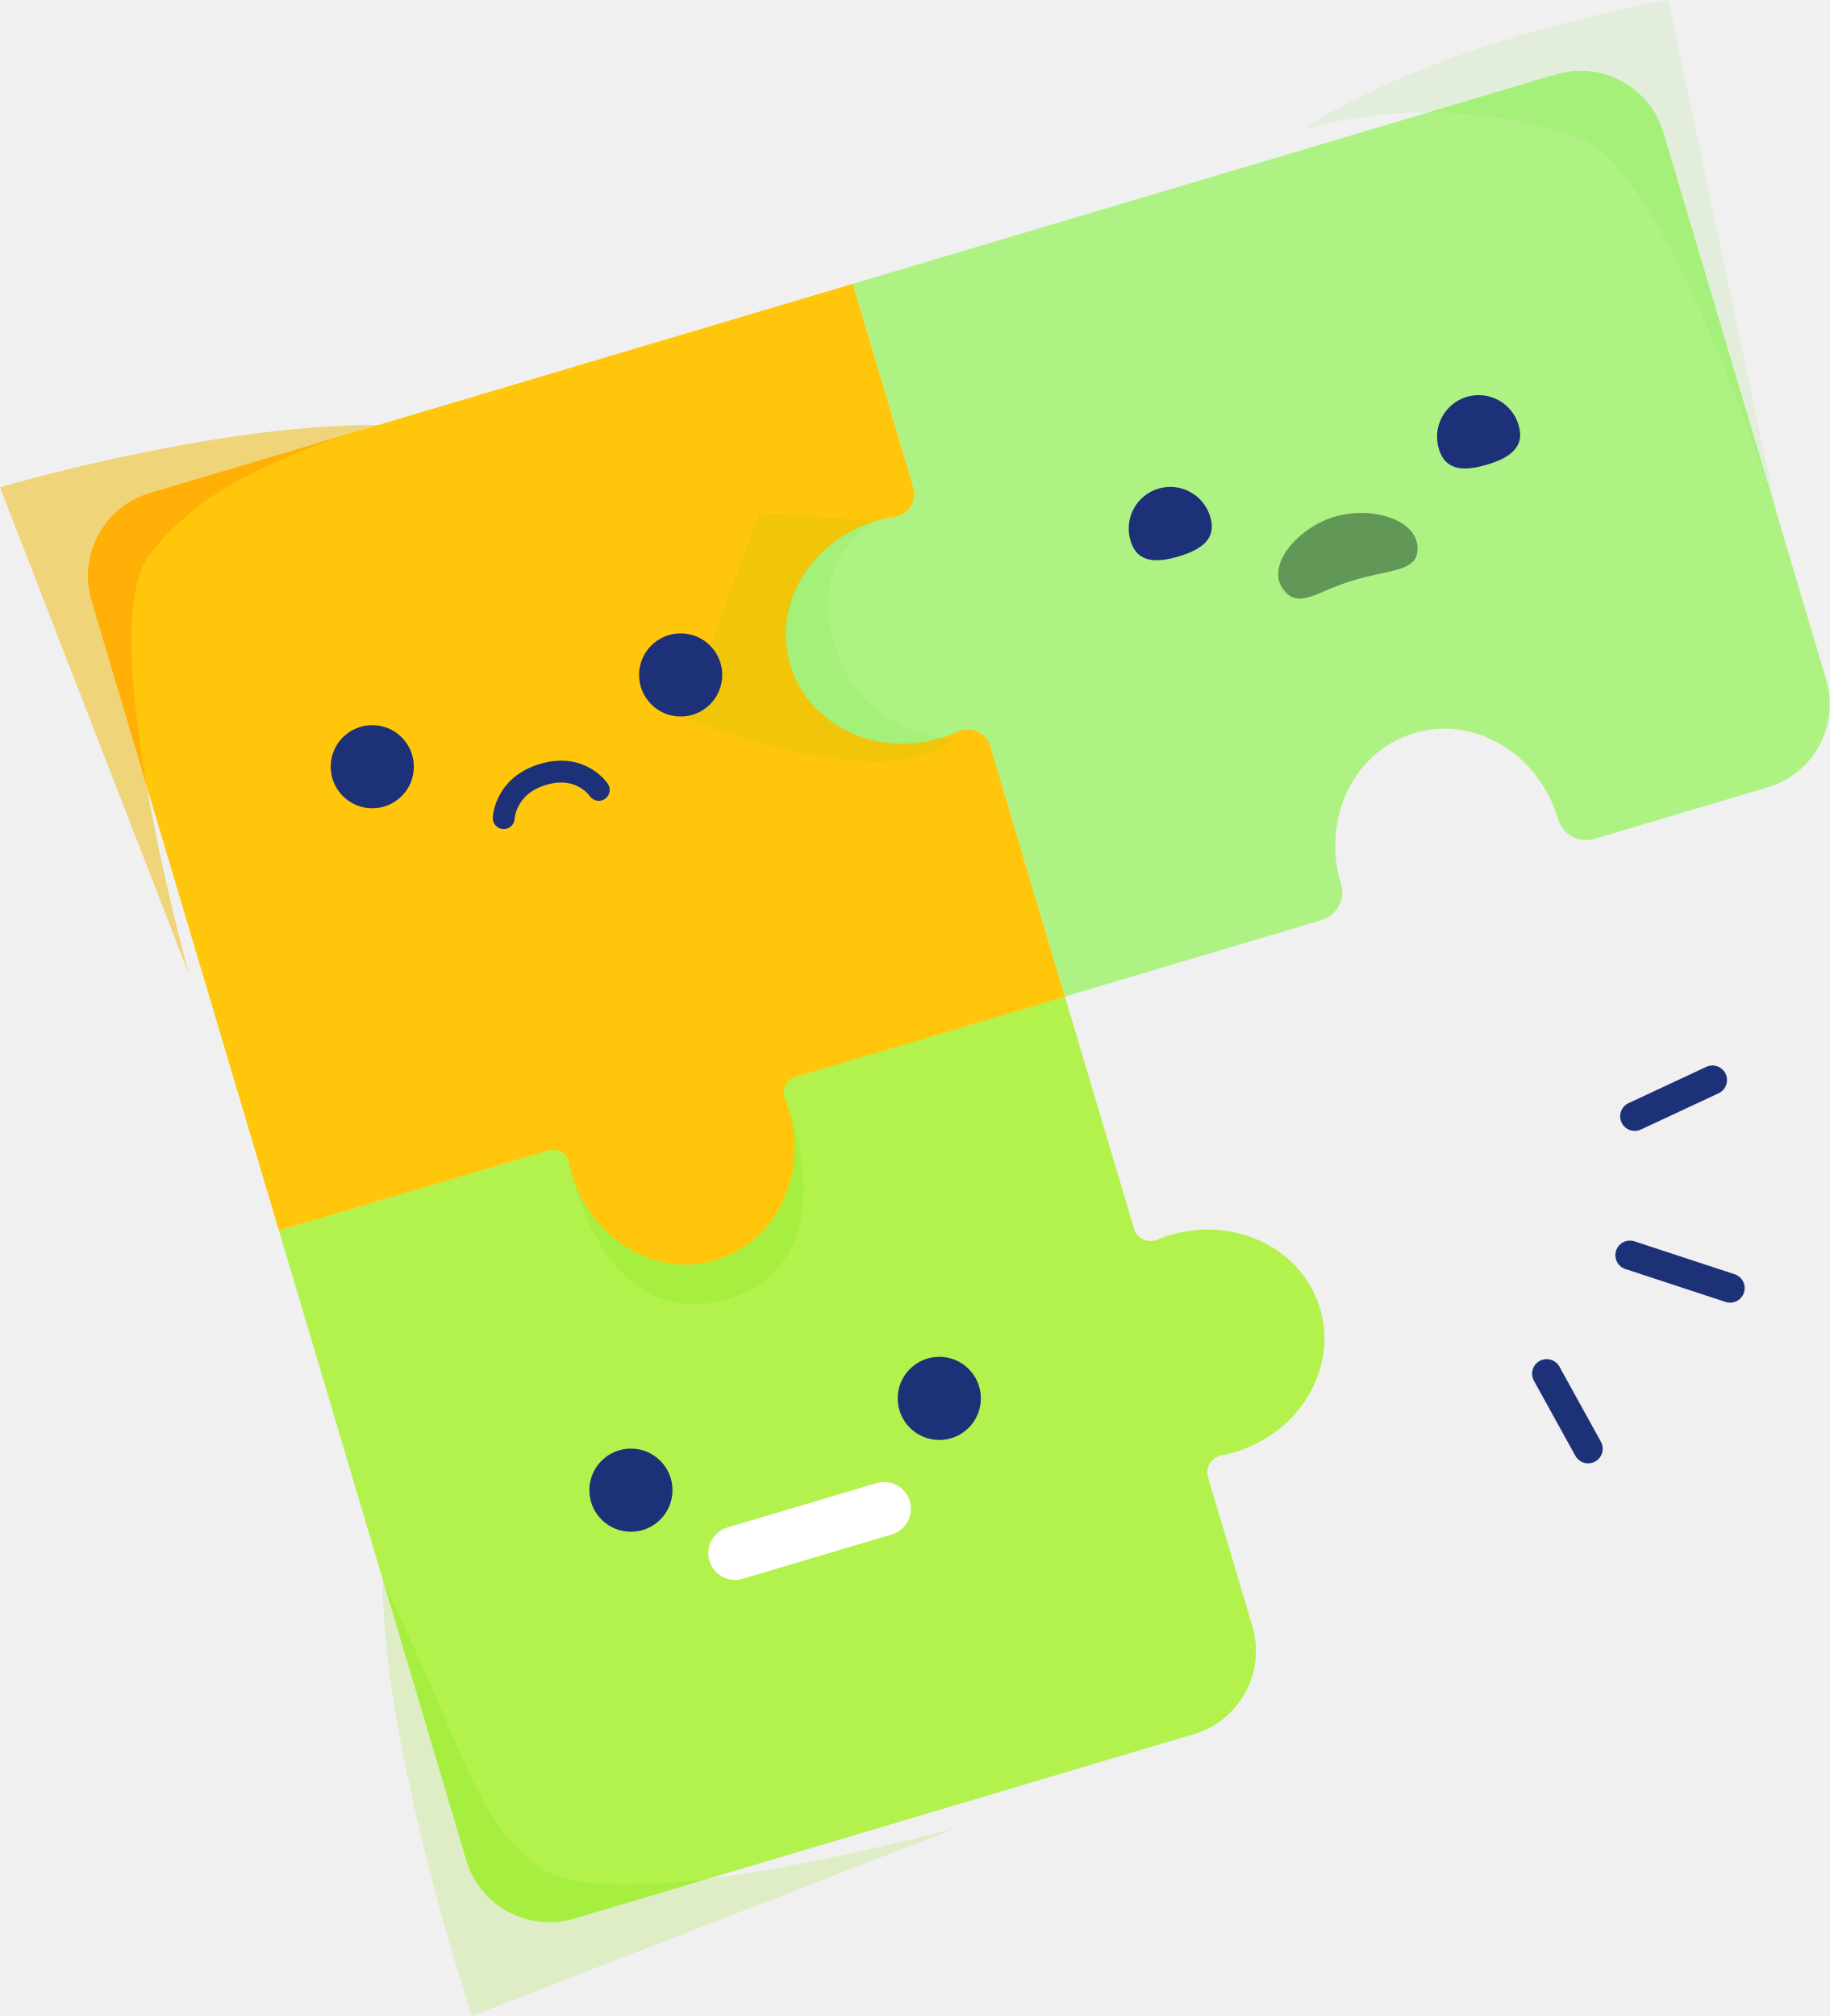
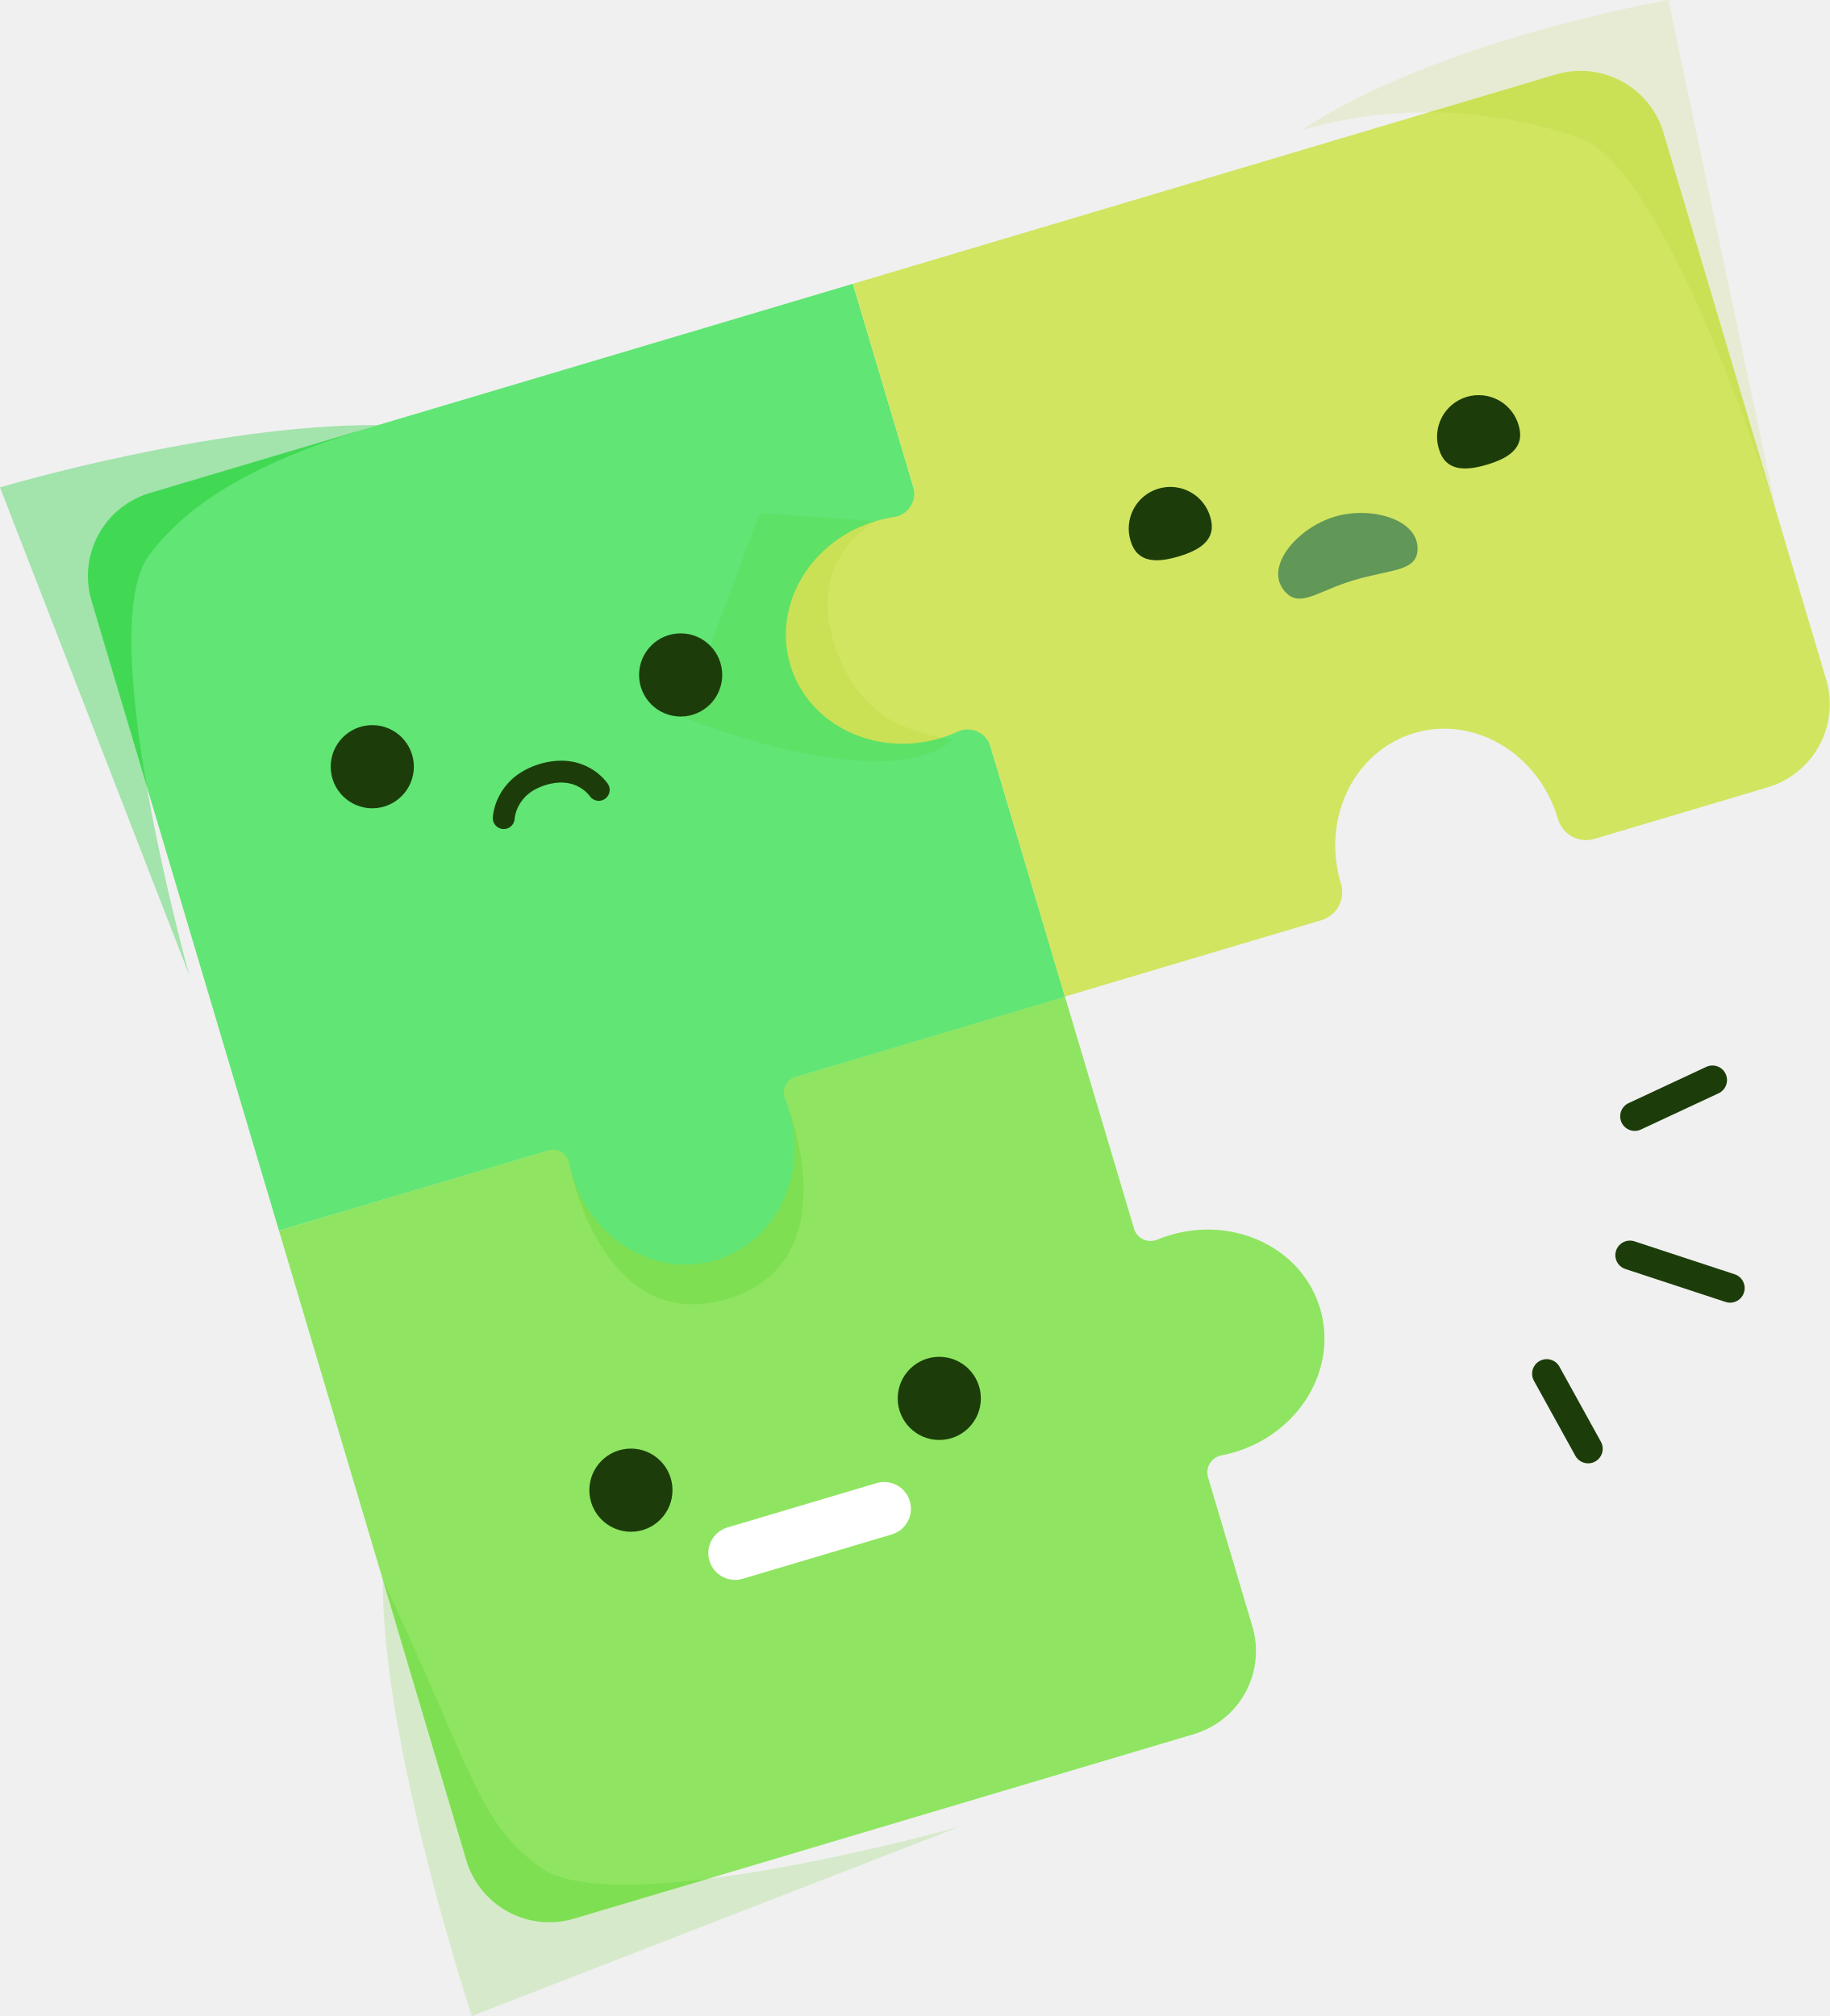
<svg xmlns="http://www.w3.org/2000/svg" width="363" height="400" viewBox="0 0 363 400" fill="none">
  <g clip-path="url(#clip0_108_2)">
-     <path d="M232.104 245.067C231.227 245.332 230.375 245.631 229.546 245.973C229.101 246.153 228.623 246.238 228.143 246.222C227.663 246.206 227.192 246.09 226.759 245.881C226.327 245.671 225.944 245.373 225.634 245.007C225.324 244.64 225.094 244.212 224.96 243.751L211.269 197.735L55.337 244.156L92.512 369.12C93.812 373.487 96.794 377.159 100.802 379.328C104.809 381.497 109.514 381.985 113.882 380.685L236.887 344.062C241.254 342.759 244.925 339.776 247.093 335.767C249.262 331.758 249.749 327.053 248.449 322.685L239.662 293.14C239.523 292.68 239.482 292.197 239.541 291.72C239.6 291.243 239.759 290.785 240.006 290.373C240.253 289.961 240.584 289.606 240.977 289.329C241.369 289.053 241.816 288.862 242.287 288.769C243.176 288.603 244.055 288.391 244.922 288.133C257.832 284.278 265.422 271.533 261.889 259.633C258.356 247.733 245.014 241.226 232.104 245.067Z" fill="#B3F24D" />
+     <path d="M232.104 245.067C231.227 245.332 230.375 245.631 229.546 245.973C229.101 246.153 228.623 246.238 228.143 246.222C227.663 246.206 227.192 246.09 226.759 245.881C226.327 245.671 225.944 245.373 225.634 245.007C225.324 244.64 225.094 244.212 224.96 243.751L211.269 197.735L55.337 244.156L92.512 369.12C93.812 373.487 96.794 377.159 100.802 379.328C104.809 381.497 109.514 381.985 113.882 380.685L236.887 344.062C241.254 342.759 244.925 339.776 247.093 335.767C249.262 331.758 249.749 327.053 248.449 322.685L239.662 293.14C239.523 292.68 239.482 292.197 239.541 291.72C239.6 291.243 239.759 290.785 240.006 290.373C240.253 289.961 240.584 289.606 240.977 289.329C241.369 289.053 241.816 288.862 242.287 288.769C243.176 288.603 244.055 288.391 244.922 288.133C257.832 284.278 265.422 271.533 261.889 259.633C258.356 247.733 245.014 241.226 232.104 245.067Z" fill="#8FE561" />
    <g style="mix-blend-mode:multiply" opacity="0.25">
-       <path d="M190.399 362.432C190.399 362.432 122.176 381.587 107.151 370.465C94.491 361.116 93.908 351.478 75.938 313.452C75.738 346.221 93.614 400 93.614 400L190.399 362.432Z" fill="#B3F24D" />
+       <path d="M190.399 362.432C190.399 362.432 122.176 381.587 107.151 370.465C94.491 361.116 93.908 351.478 75.938 313.452C75.738 346.221 93.614 400 93.614 400L190.399 362.432Z" fill="#8FE561" />
    </g>
    <g style="mix-blend-mode:multiply" opacity="0.25">
-       <path d="M113.457 233.038C113.457 233.038 120.115 264.92 144.244 257.738C168.373 250.556 156.5 220.215 156.5 220.215L113.457 233.038Z" fill="#B3F24D" />
+       <path d="M113.457 233.038C113.457 233.038 120.115 264.92 144.244 257.738C168.373 250.556 156.5 220.215 156.5 220.215L113.457 233.038Z" fill="#8FE561" />
    </g>
-     <path d="M169.194 56.309L29.718 97.819C25.351 99.121 21.68 102.103 19.512 106.111C17.344 110.119 16.856 114.824 18.156 119.191L55.338 244.156L108.849 228.256C109.272 228.129 109.716 228.091 110.154 228.145C110.592 228.2 111.014 228.345 111.392 228.572C111.771 228.798 112.098 229.102 112.353 229.462C112.607 229.823 112.784 230.232 112.871 230.665C113.028 231.465 113.228 232.268 113.471 233.074C117.325 245.984 130.071 253.583 141.956 250.041C153.841 246.499 160.377 233.175 156.533 220.25C156.292 219.45 156.022 218.665 155.714 217.903C155.553 217.494 155.48 217.055 155.498 216.616C155.516 216.176 155.625 215.745 155.818 215.35C156.012 214.955 156.285 214.605 156.621 214.321C156.958 214.038 157.349 213.827 157.771 213.703L211.278 197.769L169.194 56.309Z" fill="#FFC60B" />
+     <path d="M169.194 56.309L29.718 97.819C25.351 99.121 21.68 102.103 19.512 106.111C17.344 110.119 16.856 114.824 18.156 119.191L55.338 244.156L108.849 228.256C109.272 228.129 109.716 228.091 110.154 228.145C110.592 228.2 111.014 228.345 111.392 228.572C111.771 228.798 112.098 229.102 112.353 229.462C112.607 229.823 112.784 230.232 112.871 230.665C113.028 231.465 113.228 232.268 113.471 233.074C117.325 245.984 130.071 253.583 141.956 250.041C153.841 246.499 160.377 233.175 156.533 220.25C156.292 219.45 156.022 218.665 155.714 217.903C155.553 217.494 155.48 217.055 155.498 216.616C155.516 216.176 155.625 215.745 155.818 215.35C156.012 214.955 156.285 214.605 156.621 214.321C156.958 214.038 157.349 213.827 157.771 213.703L211.278 197.769L169.194 56.309Z" fill="#61E575" />
    <g style="mix-blend-mode:multiply" opacity="0.52">
-       <path d="M37.561 193.518C37.561 193.518 18.431 125.273 29.525 110.243C38.876 97.578 55.423 90.167 74.967 84.343C42.209 84.143 0 96.701 0 96.701L37.561 193.518Z" fill="#FFC60B" />
+       <path d="M37.561 193.518C37.561 193.518 18.431 125.273 29.525 110.243C38.876 97.578 55.423 90.167 74.967 84.343C42.209 84.143 0 96.701 0 96.701L37.561 193.518Z" fill="#61E575" />
    </g>
-     <path d="M169.196 56.309L181.175 96.576C181.369 97.217 181.424 97.893 181.335 98.557C181.246 99.221 181.016 99.858 180.661 100.426C180.305 100.994 179.832 101.48 179.274 101.849C178.715 102.219 178.084 102.465 177.422 102.571C176.173 102.757 174.938 103.031 173.727 103.39C160.821 107.245 153.227 119.99 156.765 131.89C160.303 143.79 173.626 150.312 186.541 146.471C187.753 146.112 188.936 145.664 190.082 145.131C190.693 144.862 191.354 144.726 192.021 144.733C192.689 144.74 193.347 144.888 193.953 145.169C194.558 145.45 195.097 145.856 195.533 146.361C195.969 146.867 196.293 147.459 196.482 148.099L211.247 197.734L262.181 182.564C263.641 182.118 264.866 181.113 265.588 179.768C266.309 178.423 266.47 176.847 266.035 175.384L265.992 175.239C262.138 162.324 268.68 148.985 280.569 145.448C292.458 141.911 305.214 149.506 309.054 162.42L309.097 162.56C309.534 164.027 310.535 165.261 311.881 165.992C313.226 166.722 314.807 166.888 316.275 166.454L350.719 156.199C355.086 154.897 358.757 151.915 360.925 147.907C363.093 143.899 363.581 139.194 362.281 134.827L330.006 26.335C329.363 24.173 328.3 22.158 326.878 20.407C325.456 18.655 323.703 17.201 321.719 16.127C319.735 15.053 317.559 14.381 315.315 14.148C313.071 13.915 310.803 14.126 308.641 14.77L169.196 56.309Z" fill="#AEF284" />
+     <path d="M169.196 56.309L181.175 96.576C181.369 97.217 181.424 97.893 181.335 98.557C181.246 99.221 181.016 99.858 180.661 100.426C180.305 100.994 179.832 101.48 179.274 101.849C178.715 102.219 178.084 102.465 177.422 102.571C176.173 102.757 174.938 103.031 173.727 103.39C160.821 107.245 153.227 119.99 156.765 131.89C160.303 143.79 173.626 150.312 186.541 146.471C187.753 146.112 188.936 145.664 190.082 145.131C190.693 144.862 191.354 144.726 192.021 144.733C192.689 144.74 193.347 144.888 193.953 145.169C194.558 145.45 195.097 145.856 195.533 146.361C195.969 146.867 196.293 147.459 196.482 148.099L211.247 197.734L262.181 182.564C263.641 182.118 264.866 181.113 265.588 179.768C266.309 178.423 266.47 176.847 266.035 175.384L265.992 175.239C262.138 162.324 268.68 148.985 280.569 145.448C292.458 141.911 305.214 149.506 309.054 162.42L309.097 162.56C309.534 164.027 310.535 165.261 311.881 165.992C313.226 166.722 314.807 166.888 316.275 166.454L350.719 156.199C355.086 154.897 358.757 151.915 360.925 147.907C363.093 143.899 363.581 139.194 362.281 134.827L330.006 26.335C329.363 24.173 328.3 22.158 326.878 20.407C325.456 18.655 323.703 17.201 321.719 16.127C319.735 15.053 317.559 14.381 315.315 14.148C313.071 13.915 310.803 14.126 308.641 14.77L169.196 56.309Z" fill="#D1E561" />
    <g style="mix-blend-mode:multiply" opacity="0.19">
-       <path d="M173.726 103.385C173.726 103.385 160.353 110.459 165.226 126.872C170.099 143.285 181.506 145.42 189.007 146.76C175.518 158.509 135.66 142.336 135.66 142.336L150.719 101.814L173.726 103.385Z" fill="#AEF284" />
+       <path d="M173.726 103.385C173.726 103.385 160.353 110.459 165.226 126.872C170.099 143.285 181.506 145.42 189.007 146.76C175.518 158.509 135.66 142.336 135.66 142.336L150.719 101.814L173.726 103.385Z" fill="#D1E561" />
    </g>
    <g style="mix-blend-mode:multiply" opacity="0.19">
-       <path d="M352.434 101.607C352.434 101.607 331.146 34 313.646 27.482C295.801 21.191 276.442 20.6 258.246 25.791C285.575 7.7 330.988 0 330.988 0L352.434 101.607Z" fill="#AEF284" />
+       <path d="M352.434 101.607C352.434 101.607 331.146 34 313.646 27.482C295.801 21.191 276.442 20.6 258.246 25.791C285.575 7.7 330.988 0 330.988 0L352.434 101.607Z" fill="#D1E561" />
    </g>
-     <path d="M73.854 160.374C78.409 160.374 82.101 156.68 82.101 152.124C82.101 147.568 78.409 143.874 73.854 143.874C69.299 143.874 65.607 147.568 65.607 152.124C65.607 156.68 69.299 160.374 73.854 160.374Z" fill="#1C3177" />
-     <path d="M135.029 142.168C139.584 142.168 143.276 138.474 143.276 133.918C143.276 129.362 139.584 125.668 135.029 125.668C130.474 125.668 126.782 129.362 126.782 133.918C126.782 138.474 130.474 142.168 135.029 142.168Z" fill="#1C3177" />
-     <path d="M99.93 162.326C99.93 162.326 100.161 155.902 107.73 153.652C115.299 151.402 118.78 156.722 118.78 156.722" stroke="#1C3177" stroke-width="4.337" stroke-miterlimit="10" stroke-linecap="round" />
-     <path d="M125.163 303.92C129.718 303.92 133.41 300.226 133.41 295.67C133.41 291.114 129.718 287.42 125.163 287.42C120.608 287.42 116.916 291.114 116.916 295.67C116.916 300.226 120.608 303.92 125.163 303.92Z" fill="#1C3177" />
-     <path d="M186.338 285.709C190.893 285.709 194.585 282.015 194.585 277.459C194.585 272.903 190.893 269.209 186.338 269.209C181.783 269.209 178.091 272.903 178.091 277.459C178.091 282.015 181.783 285.709 186.338 285.709Z" fill="#1C3177" />
-     <path d="M240.115 102.634C241.415 107 238.188 109.106 233.815 110.407C229.442 111.708 225.6 111.708 224.299 107.342C223.97 106.298 223.852 105.199 223.951 104.108C224.051 103.018 224.367 101.958 224.88 100.991C225.394 100.024 226.094 99.169 226.941 98.475C227.789 97.782 228.765 97.264 229.815 96.951C230.864 96.639 231.965 96.539 233.054 96.656C234.142 96.773 235.197 97.106 236.155 97.635C237.114 98.164 237.958 98.878 238.638 99.737C239.317 100.595 239.82 101.58 240.115 102.634V102.634Z" fill="#1C3177" />
-     <path d="M301.285 84.423C302.585 88.794 299.358 90.895 294.985 92.196C290.612 93.497 286.77 93.497 285.469 89.131C285.14 88.087 285.021 86.988 285.121 85.897C285.221 84.807 285.537 83.747 286.05 82.78C286.564 81.813 287.264 80.958 288.111 80.264C288.959 79.571 289.935 79.053 290.985 78.74C292.034 78.428 293.135 78.328 294.224 78.445C295.312 78.562 296.366 78.895 297.325 79.424C298.284 79.953 299.128 80.667 299.807 81.526C300.487 82.384 300.989 83.369 301.285 84.423V84.423Z" fill="#1C3177" />
+     <path d="M73.854 160.374C78.409 160.374 82.101 156.68 82.101 152.124C82.101 147.568 78.409 143.874 73.854 143.874C69.299 143.874 65.607 147.568 65.607 152.124C65.607 156.68 69.299 160.374 73.854 160.374Z" fill="#1C3D0A" />
+     <path d="M135.029 142.168C139.584 142.168 143.276 138.474 143.276 133.918C143.276 129.362 139.584 125.668 135.029 125.668C130.474 125.668 126.782 129.362 126.782 133.918C126.782 138.474 130.474 142.168 135.029 142.168Z" fill="#1C3D0A" />
+     <path d="M99.93 162.326C99.93 162.326 100.161 155.902 107.73 153.652C115.299 151.402 118.78 156.722 118.78 156.722" stroke="#1C3D0A" stroke-width="4.337" stroke-miterlimit="10" stroke-linecap="round" />
+     <path d="M125.163 303.92C129.718 303.92 133.41 300.226 133.41 295.67C133.41 291.114 129.718 287.42 125.163 287.42C120.608 287.42 116.916 291.114 116.916 295.67C116.916 300.226 120.608 303.92 125.163 303.92Z" fill="#1C3D0A" />
+     <path d="M186.338 285.709C190.893 285.709 194.585 282.015 194.585 277.459C194.585 272.903 190.893 269.209 186.338 269.209C181.783 269.209 178.091 272.903 178.091 277.459C178.091 282.015 181.783 285.709 186.338 285.709Z" fill="#1C3D0A" />
+     <path d="M240.115 102.634C241.415 107 238.188 109.106 233.815 110.407C229.442 111.708 225.6 111.708 224.299 107.342C223.97 106.298 223.852 105.199 223.951 104.108C224.051 103.018 224.367 101.958 224.88 100.991C225.394 100.024 226.094 99.169 226.941 98.475C227.789 97.782 228.765 97.264 229.815 96.951C230.864 96.639 231.965 96.539 233.054 96.656C234.142 96.773 235.197 97.106 236.155 97.635C237.114 98.164 237.958 98.878 238.638 99.737C239.317 100.595 239.82 101.58 240.115 102.634V102.634Z" fill="#1C3D0A" />
+     <path d="M301.285 84.423C302.585 88.794 299.358 90.895 294.985 92.196C290.612 93.497 286.77 93.497 285.469 89.131C285.14 88.087 285.021 86.988 285.121 85.897C285.221 84.807 285.537 83.747 286.05 82.78C286.564 81.813 287.264 80.958 288.111 80.264C288.959 79.571 289.935 79.053 290.985 78.74C292.034 78.428 293.135 78.328 294.224 78.445C295.312 78.562 296.366 78.895 297.325 79.424C298.284 79.953 299.128 80.667 299.807 81.526C300.487 82.384 300.989 83.369 301.285 84.423V84.423Z" fill="#1C3D0A" />
    <path d="M281.207 109.235C280.907 113.394 275.855 112.95 268.537 115.129C261.219 117.308 257.722 120.912 254.706 117.129C250.853 112.305 257.467 104.691 264.784 102.513C272.101 100.335 281.655 103.106 281.207 109.235Z" fill="#619757" />
    <path d="M173.886 294.269L144.314 303.068C141.503 303.904 139.902 306.861 140.738 309.672L140.74 309.675C141.576 312.486 144.533 314.087 147.343 313.25L176.916 304.451C179.727 303.615 181.328 300.658 180.491 297.848L180.49 297.844C179.654 295.033 176.697 293.432 173.886 294.269Z" fill="white" />
-     <path d="M306.834 272.563L315.057 287.453" stroke="#1C3177" stroke-width="5.783" stroke-miterlimit="10" stroke-linecap="round" />
-     <path d="M324.307 221.493L339.718 214.298" stroke="#1C3177" stroke-width="5.783" stroke-miterlimit="10" stroke-linecap="round" />
-     <path d="M323.348 249.042L343.219 255.576" stroke="#1C3177" stroke-width="5.783" stroke-miterlimit="10" stroke-linecap="round" />
+     <path d="M306.834 272.563L315.057 287.453" stroke="#1C3D0A" stroke-width="5.783" stroke-miterlimit="10" stroke-linecap="round" />
+     <path d="M324.307 221.493L339.718 214.298" stroke="#1C3D0A" stroke-width="5.783" stroke-miterlimit="10" stroke-linecap="round" />
+     <path d="M323.348 249.042L343.219 255.576" stroke="#1C3D0A" stroke-width="5.783" stroke-miterlimit="10" stroke-linecap="round" />
  </g>
  <defs>
    <clipPath id="clip0_108_2">
      <rect width="362.995" height="400" fill="white" />
    </clipPath>
  </defs>
</svg>
